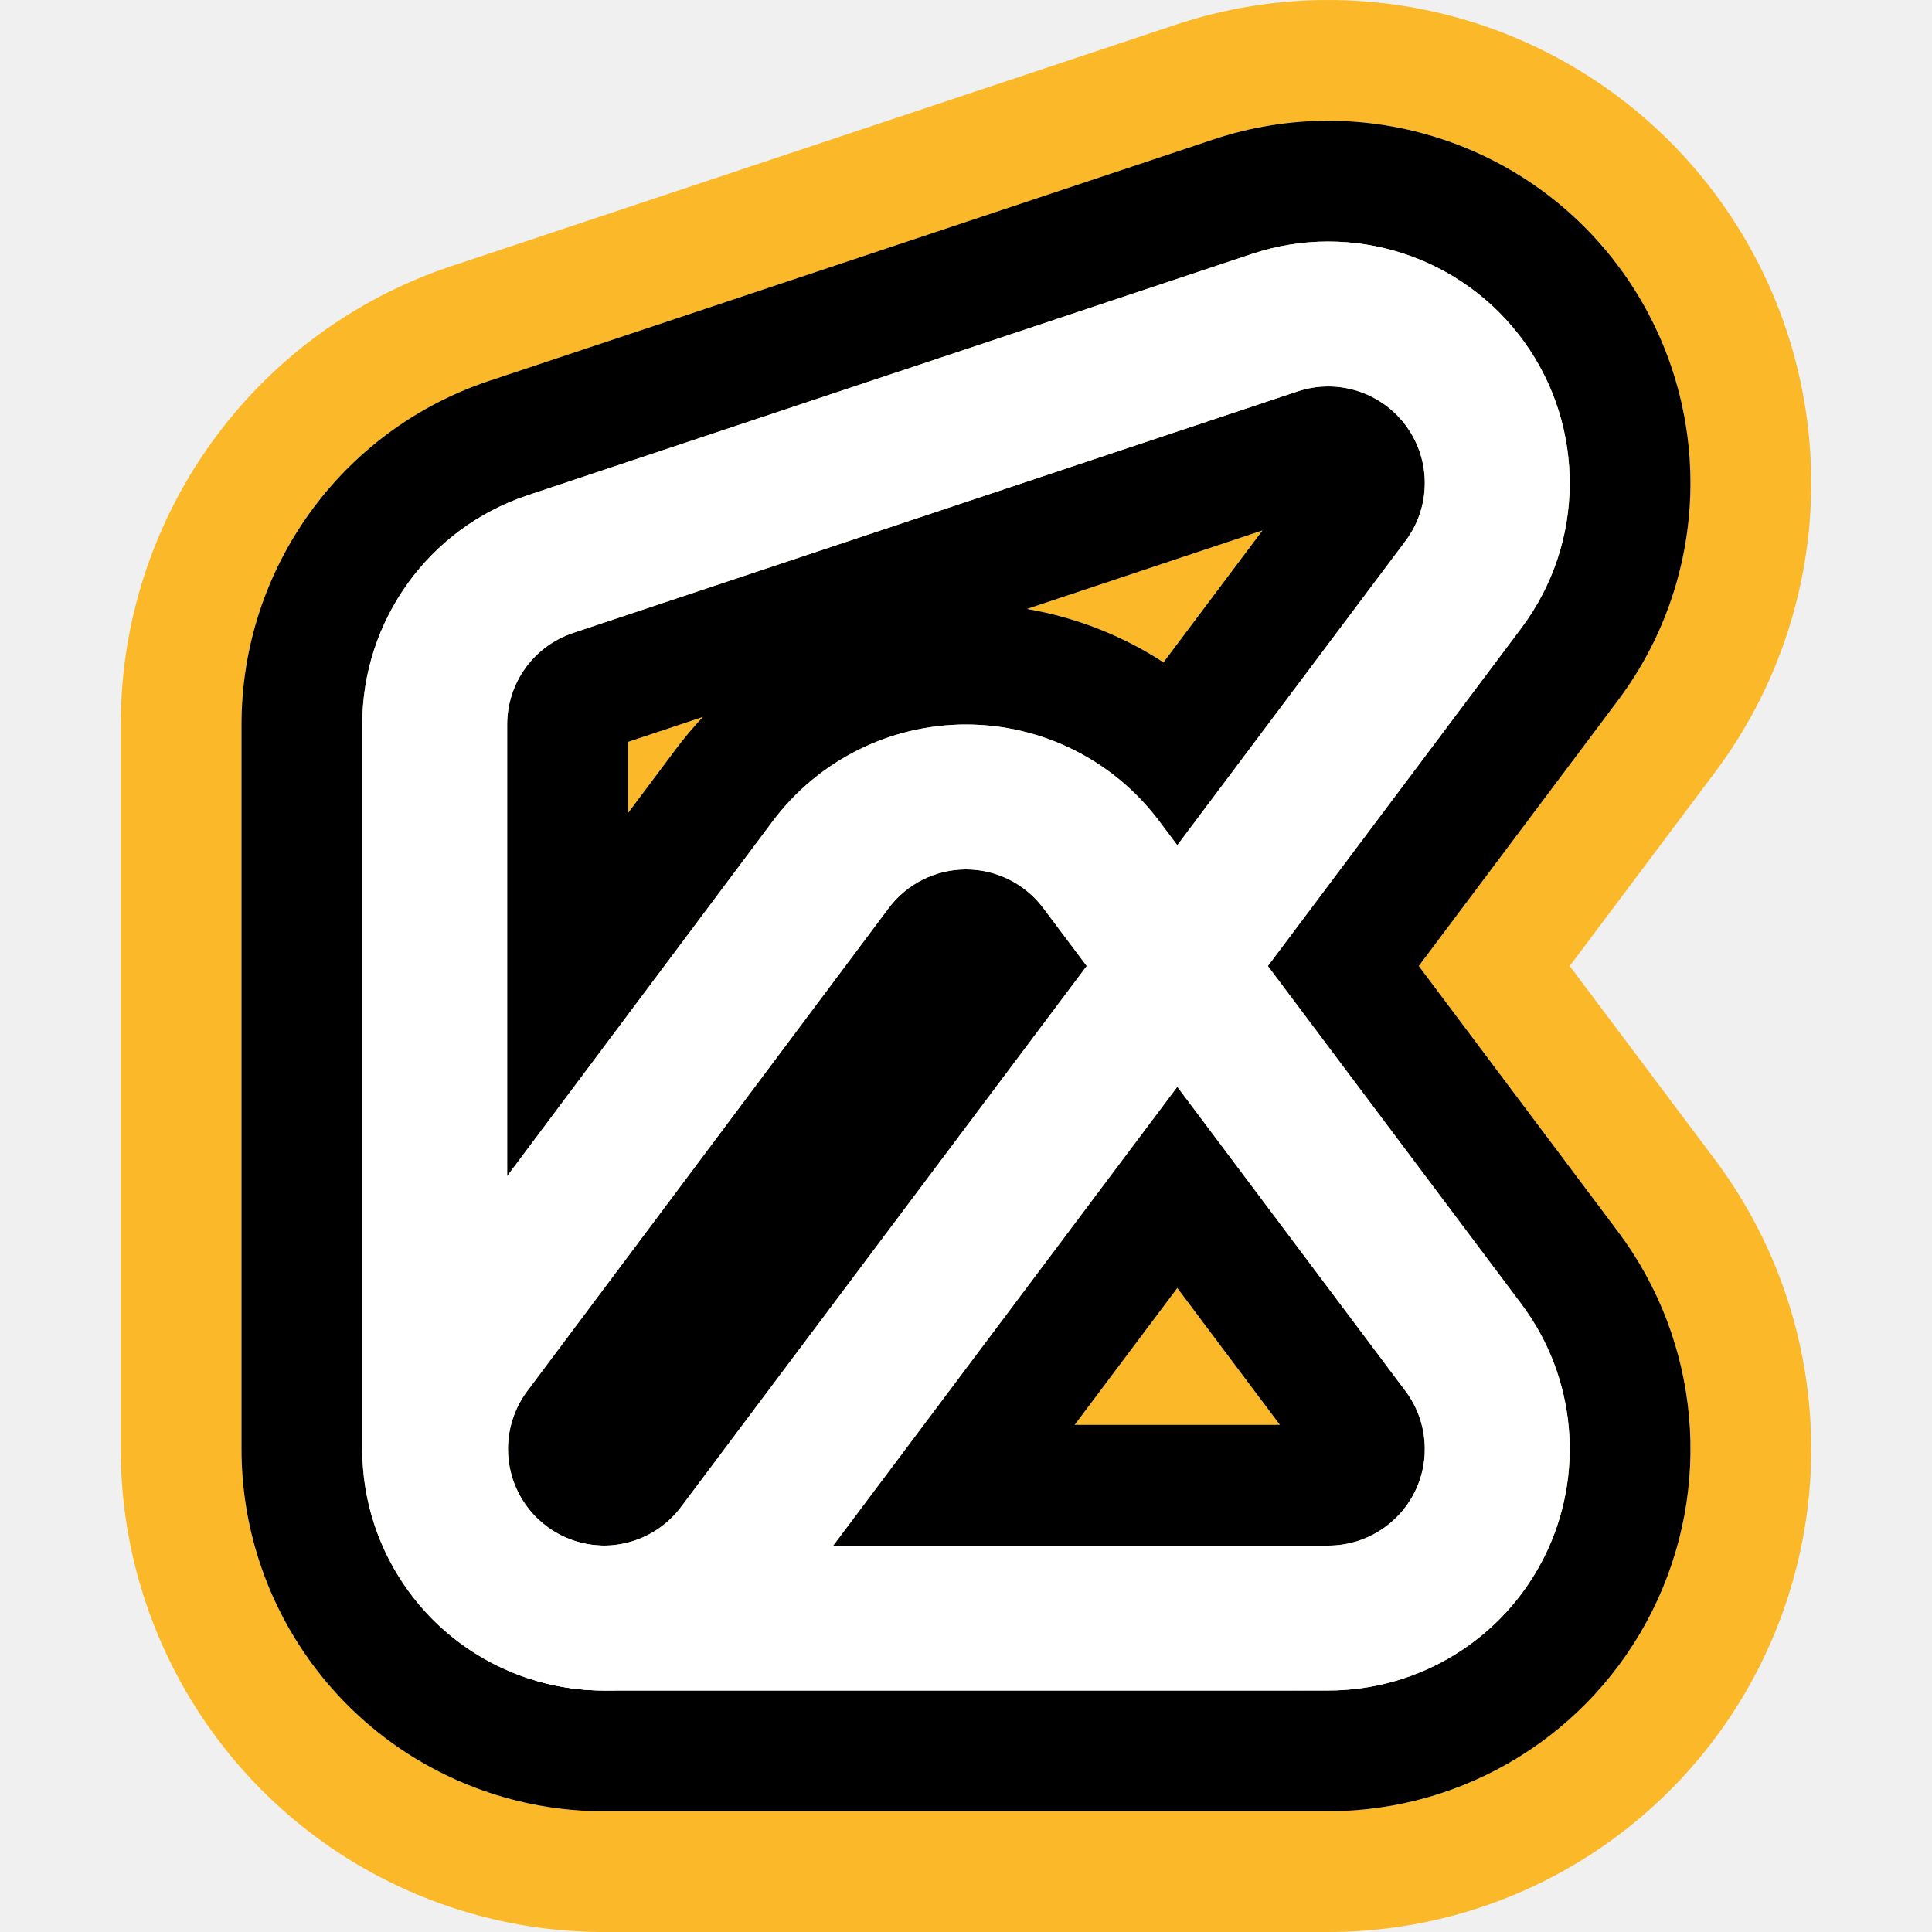
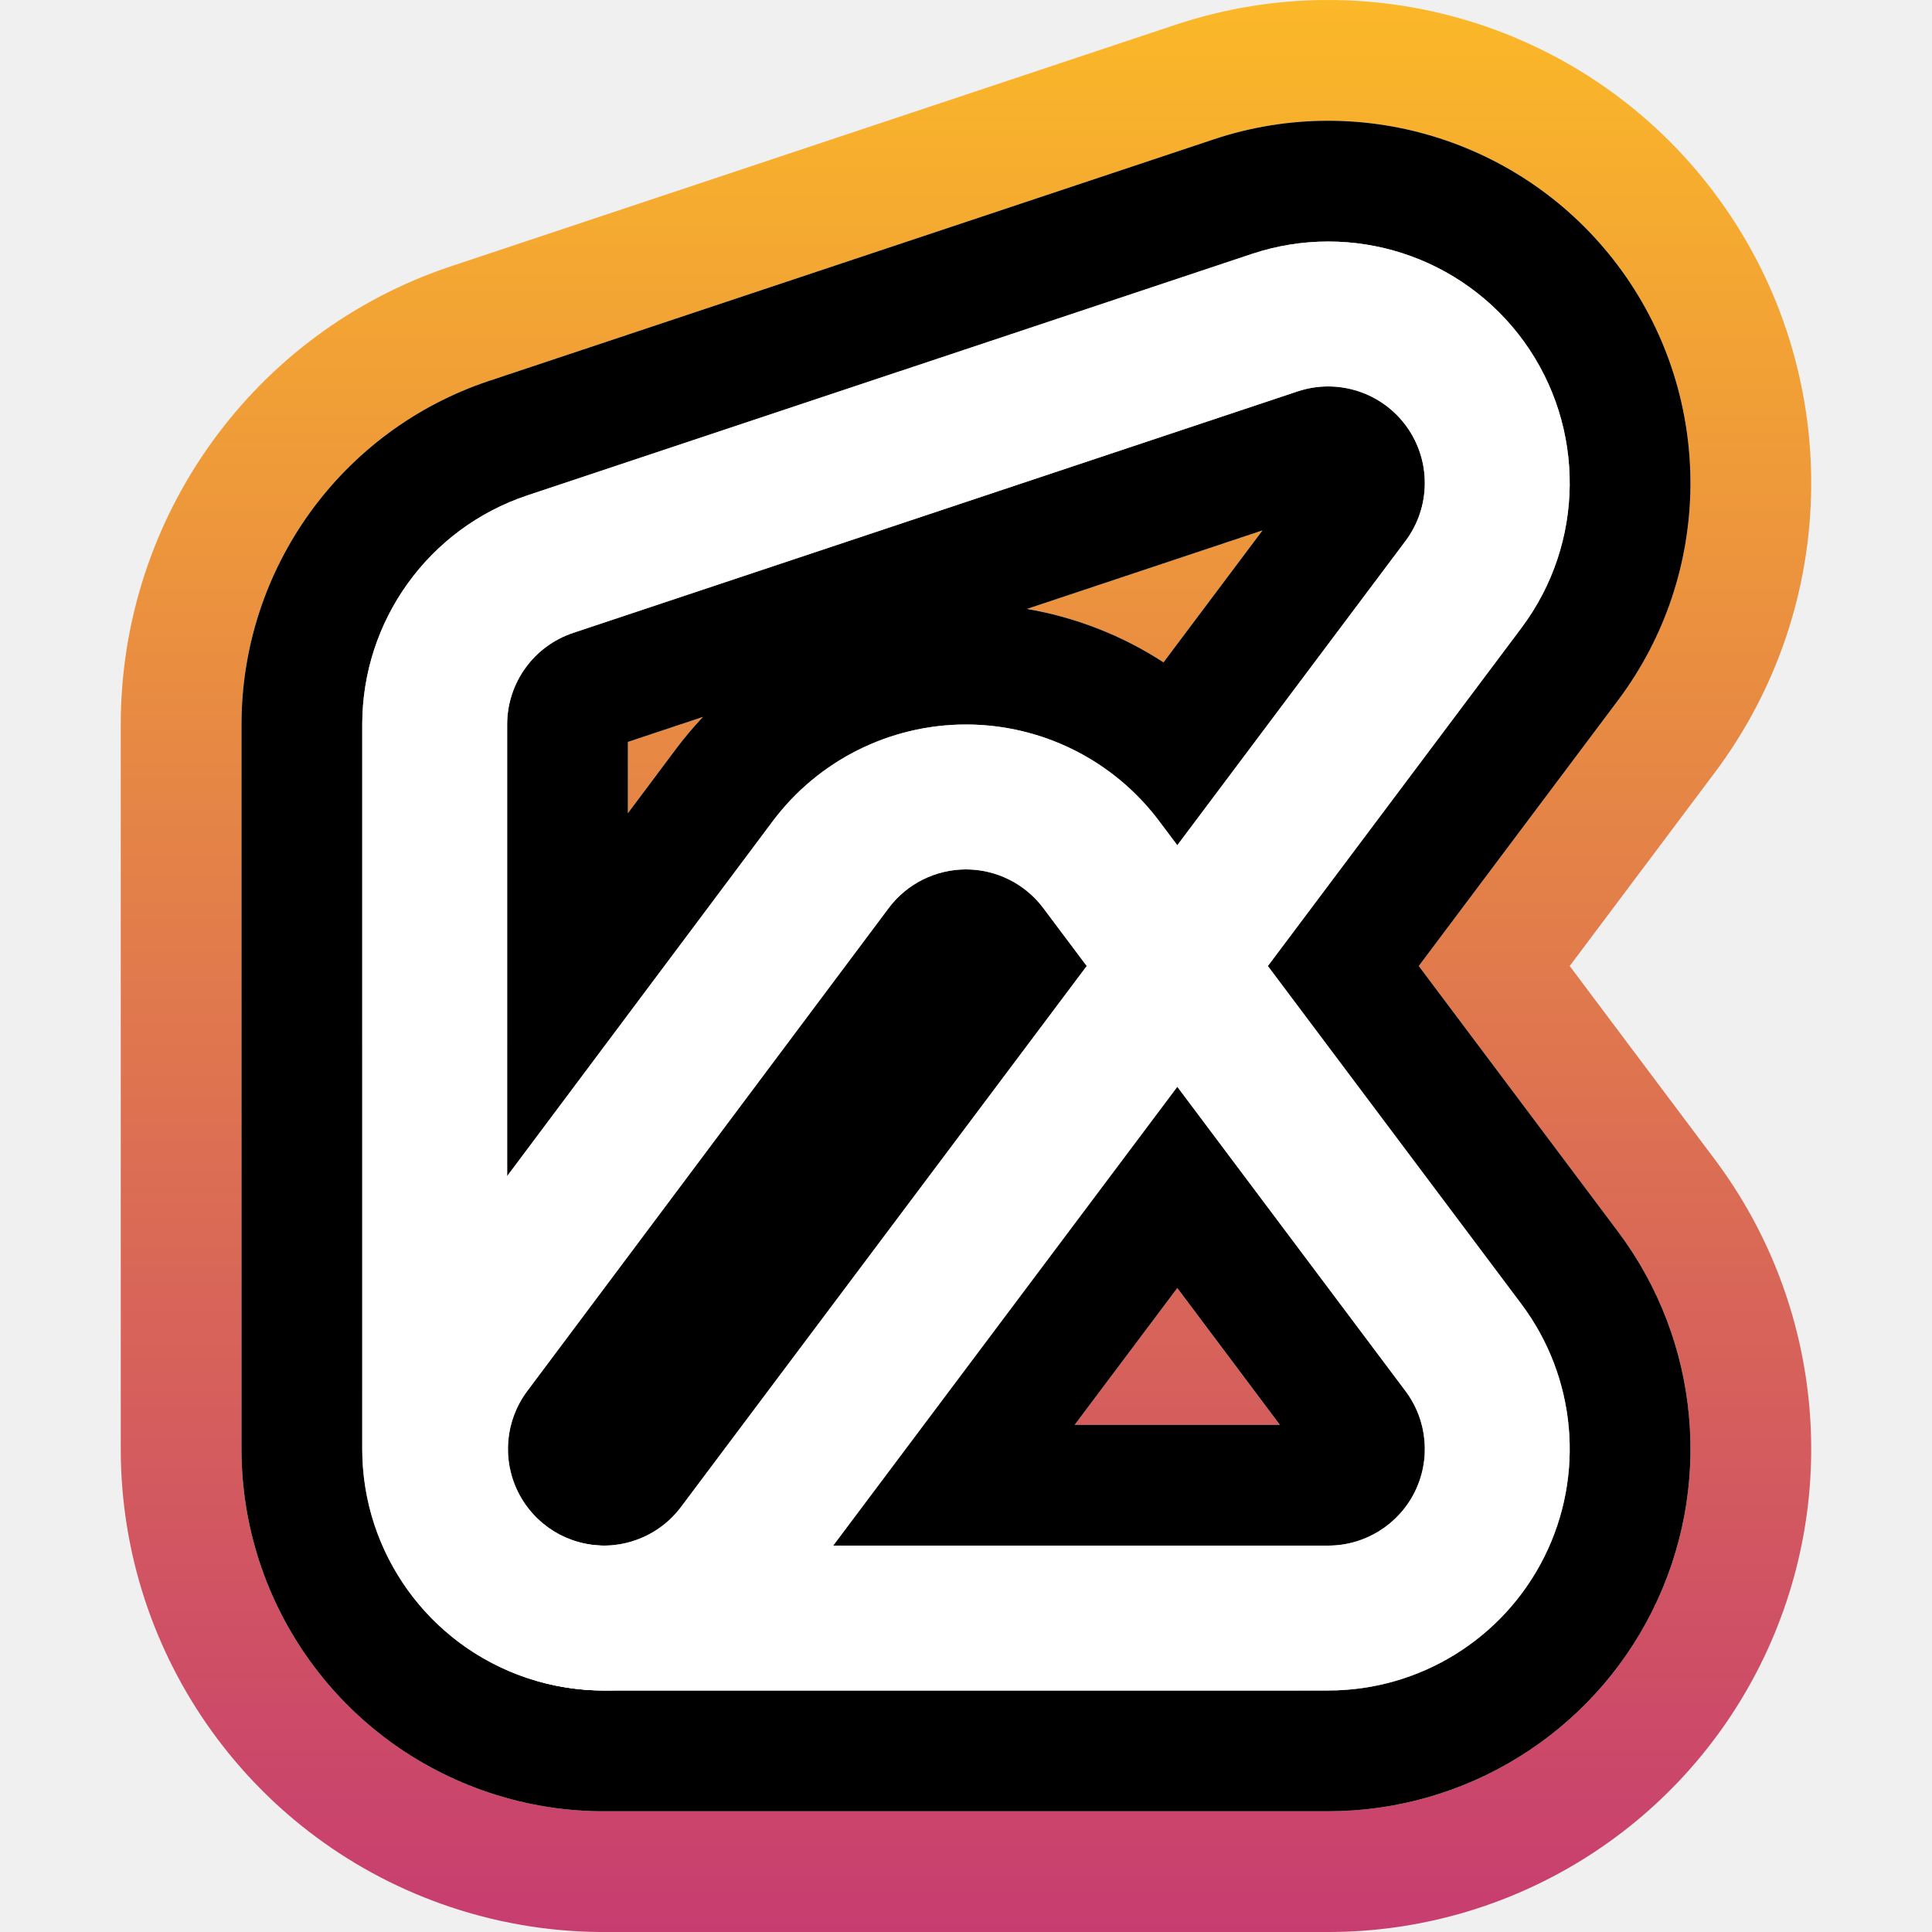
<svg xmlns="http://www.w3.org/2000/svg" width="48" height="48" viewBox="0 0 48 48" fill="none">
  <g clip-path="url(#clip0_1834_12)">
-     <path fill-rule="evenodd" clip-rule="evenodd" d="M15.018 41.4C14.423 41.4 13.842 41.301 13.294 41.117C13.287 41.114 13.279 41.112 13.271 41.109C11.954 40.658 10.836 39.705 10.191 38.417L12.321 37.351C12.671 38.043 13.281 38.588 14.047 38.844L14.051 38.846C14.368 38.952 14.691 39.001 15.009 39M12 32.159V36C12 36.48 12.114 36.938 12.319 37.346L12.321 37.351L10.191 38.417L10.191 38.416C9.809 37.652 9.62 36.824 9.62 36C9.62 34.856 9.984 33.717 10.697 32.765M30.857 18.857L34.919 13.44C35.549 12.601 35.56 11.449 34.946 10.597C34.333 9.746 33.236 9.392 32.24 9.724L24.564 12.282L16.518 14.965L14.651 15.587L14.241 15.723C13.261 16.05 12.6 16.967 12.6 18V18.431V18.433V20.204V20.205V29.22L19.196 20.405C19.266 20.312 19.338 20.221 19.413 20.132C20.548 18.786 22.224 18.001 23.996 18C24.678 18 25.346 18.116 25.975 18.335C26.335 18.46 26.682 18.62 27.012 18.811C27.042 18.829 27.072 18.846 27.102 18.864C27.159 18.899 27.215 18.935 27.272 18.971C27.854 19.35 28.372 19.831 28.799 20.4L29.25 21L30.857 18.857ZM13.399 41.782C13.3 41.755 13.201 41.725 13.102 41.692C11.571 41.181 10.352 40.094 9.652 38.721C9.648 38.712 9.643 38.703 9.639 38.694C9.227 37.876 9 36.958 9 36V18C9 15.418 10.652 13.125 13.102 12.308L31.102 6.309C33.281 5.582 35.651 6.169 37.238 7.753C37.464 7.979 37.675 8.226 37.867 8.492C39.209 10.355 39.356 12.793 38.317 14.78C38.169 15.063 37.996 15.338 37.799 15.6L31.499 24L37.799 32.4C39.163 34.218 39.382 36.651 38.366 38.683C37.349 40.716 35.272 42 32.999 42M35.249 24L40.199 17.4C42.266 14.645 42.556 10.993 41.054 7.984C40.839 7.554 40.588 7.137 40.3 6.738C37.999 3.544 33.888 2.218 30.154 3.462L12.154 9.462C8.479 10.687 6 14.127 6 18V36C6 36.005 6 36.011 6 36.017C6.007 39.561 8.087 42.738 11.26 44.186C11.549 44.318 11.847 44.436 12.154 44.538C12.272 44.577 12.39 44.614 12.509 44.648C13.364 44.895 14.236 45.009 15.098 45H32.999C36.408 45 39.525 43.074 41.049 40.025C42.574 36.976 42.245 33.327 40.199 30.6L35.249 24ZM38.999 24L42.599 19.2C45.749 15.001 45.803 9.242 42.734 4.984C39.665 0.726 34.184 -1.043 29.205 0.616L11.205 6.616C6.305 8.25 3 12.835 3 18V36C3 41.165 6.305 45.751 11.205 47.384C12.489 47.812 13.809 48.012 15.114 48H32.999C37.545 48 41.7 45.432 43.732 41.367C45.765 37.301 45.326 32.436 42.599 28.8L38.999 24ZM20.7 38.4H32.999C33.908 38.4 34.739 37.886 35.146 37.073C35.553 36.26 35.465 35.287 34.919 34.56L34.199 33.6M34.199 33.6L34.919 34.56L34.199 33.6ZM34.199 33.6L31.649 30.2L31.647 30.197L29.25 27L24.3 33.6L24.298 33.602L20.7 38.4M26.7 35.4H31.799L29.25 32L26.7 35.4ZM28.907 16.456L31.367 13.177L25.513 15.128C26.225 15.25 26.917 15.456 27.573 15.74C27.945 15.901 28.306 16.087 28.652 16.296C28.738 16.348 28.823 16.401 28.907 16.456ZM16.928 18.433C17.099 18.216 17.278 18.009 17.466 17.811L15.6 18.433V20.204L16.794 18.608C16.838 18.549 16.883 18.491 16.928 18.433ZM15.024 38.4H15.02C14.751 38.4 14.489 38.355 14.243 38.271C13.657 38.07 13.16 37.646 12.874 37.074C12.704 36.734 12.62 36.366 12.62 36C12.62 35.491 12.782 34.985 13.098 34.562L22.078 22.562C22.531 21.957 23.242 21.601 23.998 21.6C24.317 21.6 24.627 21.663 24.914 21.781C25.308 21.944 25.657 22.21 25.919 22.56L27 24L16.92 37.44C16.463 38.049 15.756 38.392 15.024 38.4Z" fill="#FBB828" />
+     <path fill-rule="evenodd" clip-rule="evenodd" d="M15.018 41.4C14.423 41.4 13.842 41.301 13.294 41.117C13.287 41.114 13.279 41.112 13.271 41.109C11.954 40.658 10.836 39.705 10.191 38.417L12.321 37.351C12.671 38.043 13.281 38.588 14.047 38.844L14.051 38.846C14.368 38.952 14.691 39.001 15.009 39M12 32.159V36C12 36.48 12.114 36.938 12.319 37.346L12.321 37.351L10.191 38.417L10.191 38.416C9.809 37.652 9.62 36.824 9.62 36C9.62 34.856 9.984 33.717 10.697 32.765M30.857 18.857L34.919 13.44C35.549 12.601 35.56 11.449 34.946 10.597C34.333 9.746 33.236 9.392 32.24 9.724L24.564 12.282L16.518 14.965L14.651 15.587L14.241 15.724C13.261 16.05 12.6 16.967 12.6 18V18.431V18.433V20.204V20.205V29.22L19.196 20.405C19.266 20.312 19.338 20.221 19.413 20.132C20.548 18.786 22.224 18.001 23.996 18C24.678 18 25.346 18.116 25.975 18.335C26.335 18.46 26.682 18.62 27.012 18.811C27.042 18.829 27.072 18.846 27.102 18.864C27.159 18.899 27.215 18.935 27.272 18.971C27.854 19.35 28.372 19.831 28.799 20.4L29.25 21L30.857 18.857ZM13.399 41.782C13.3 41.755 13.201 41.725 13.102 41.692C11.571 41.181 10.352 40.094 9.652 38.721C9.648 38.712 9.643 38.703 9.639 38.694C9.227 37.876 9 36.958 9 36V18C9 15.418 10.652 13.125 13.102 12.308L31.102 6.309C33.281 5.582 35.651 6.169 37.238 7.753C37.464 7.979 37.675 8.226 37.867 8.492C39.209 10.355 39.356 12.793 38.317 14.78C38.169 15.063 37.996 15.338 37.799 15.6L31.499 24L37.799 32.4C39.163 34.218 39.382 36.651 38.366 38.683C37.349 40.716 35.272 42 32.999 42M35.249 24L40.199 17.4C42.266 14.645 42.556 10.993 41.054 7.984C40.839 7.554 40.588 7.137 40.3 6.738C37.999 3.544 33.888 2.218 30.154 3.462L12.154 9.462C8.479 10.687 6 14.127 6 18V36C6 36.005 6 36.011 6 36.017C6.007 39.561 8.087 42.738 11.26 44.186C11.549 44.318 11.847 44.436 12.154 44.538C12.272 44.577 12.39 44.614 12.509 44.648C13.364 44.895 14.236 45.009 15.098 45H32.999C36.408 45 39.525 43.074 41.049 40.025C42.574 36.976 42.245 33.327 40.199 30.6L35.249 24ZM38.999 24L42.599 19.2C45.749 15.001 45.803 9.242 42.734 4.984C39.665 0.726 34.184 -1.043 29.205 0.616L11.205 6.616C6.305 8.25 3 12.835 3 18V36C3 41.165 6.305 45.751 11.205 47.384C12.489 47.812 13.809 48.012 15.114 48H32.999C37.545 48 41.7 45.432 43.732 41.367C45.765 37.301 45.326 32.436 42.599 28.8L38.999 24ZM20.7 38.4H32.999C33.908 38.4 34.739 37.886 35.146 37.073C35.553 36.26 35.465 35.287 34.919 34.56L34.199 33.6M34.199 33.6L34.919 34.56L34.199 33.6ZM34.199 33.6L31.649 30.2L31.647 30.197L29.25 27L24.3 33.6L24.298 33.602L20.7 38.4M26.7 35.4H31.799L29.25 32L26.7 35.4ZM28.907 16.456L31.367 13.177L25.513 15.128C26.225 15.25 26.917 15.456 27.573 15.74C27.945 15.901 28.306 16.087 28.652 16.296C28.738 16.348 28.823 16.401 28.907 16.456ZM16.928 18.433C17.099 18.216 17.278 18.009 17.466 17.811L15.6 18.433V20.204L16.794 18.608C16.838 18.549 16.883 18.491 16.928 18.433ZM15.024 38.4H15.02C14.751 38.4 14.489 38.355 14.243 38.271C13.657 38.07 13.16 37.646 12.874 37.074C12.704 36.734 12.62 36.366 12.62 36C12.62 35.491 12.782 34.985 13.098 34.562L22.078 22.562C22.531 21.957 23.242 21.601 23.998 21.6C24.317 21.6 24.627 21.663 24.914 21.781C25.308 21.944 25.657 22.21 25.919 22.56L27 24L16.92 37.44C16.463 38.049 15.756 38.392 15.024 38.4Z" fill="url(#paint0_linear_1834_12)" />
    <path fill-rule="evenodd" clip-rule="evenodd" d="M24.914 21.781C24.627 21.663 24.317 21.6 23.998 21.6C23.242 21.601 22.531 21.957 22.078 22.562L13.098 34.562C12.782 34.985 12.62 35.491 12.62 36C12.62 36.366 12.704 36.734 12.874 37.074C13.16 37.647 13.657 38.07 14.243 38.271C14.489 38.355 14.751 38.4 15.02 38.4H15.024C15.756 38.392 16.463 38.049 16.92 37.44L27 24L25.919 22.56C25.657 22.21 25.308 21.944 24.914 21.781ZM20.7 38.4H32.999C33.908 38.4 34.739 37.886 35.146 37.073C35.553 36.26 35.465 35.287 34.919 34.56L29.25 27L20.7 38.4ZM26.7 35.4H31.799L29.25 32L26.7 35.4ZM37.799 32.4C39.163 34.218 39.382 36.651 38.366 38.683C37.349 40.716 35.272 42 32.999 42H15.065C15.05 42 15.035 42 15.02 42C14.38 42.002 13.733 41.902 13.102 41.692C11.562 41.178 10.336 40.081 9.639 38.694C9.227 37.876 9 36.958 9 36V18C9 15.418 10.652 13.125 13.102 12.308L31.102 6.309C33.592 5.479 36.332 6.363 37.867 8.492C39.401 10.621 39.374 13.501 37.799 15.6L31.499 24L37.799 32.4ZM35.249 24L40.199 30.6C42.245 33.327 42.574 36.976 41.049 40.025C39.525 43.074 36.408 45 32.999 45H15.098C14.117 45.011 13.122 44.861 12.154 44.538C8.479 43.313 6 39.874 6 36V18C6 14.127 8.479 10.687 12.154 9.462L30.154 3.462C33.888 2.218 37.999 3.545 40.3 6.738C42.602 9.932 42.561 14.251 40.199 17.4L35.249 24ZM34.919 13.441C35.549 12.601 35.56 11.449 34.946 10.597C34.333 9.746 33.236 9.392 32.24 9.724L14.241 15.724C13.261 16.05 12.6 16.967 12.6 18V29.22L19.196 20.405C20.328 18.893 22.107 18.001 23.996 18C25.105 18 26.177 18.306 27.102 18.864C27.753 19.258 28.331 19.776 28.799 20.4L29.25 21L34.919 13.441ZM28.907 16.456L31.367 13.177L25.513 15.129C26.728 15.336 27.883 15.79 28.907 16.456ZM15.6 20.204L16.794 18.608C17.004 18.328 17.228 18.062 17.466 17.811L15.6 18.433V20.204Z" fill="black" />
    <path fill-rule="evenodd" clip-rule="evenodd" d="M28.799 20.4C27.666 18.889 25.886 17.999 23.996 18C22.107 18.002 20.328 18.893 19.196 20.406L10.216 32.405C8.855 34.224 8.638 36.655 9.655 38.686C10.672 40.717 12.749 42 15.02 42H32.999C35.272 42 37.349 40.716 38.366 38.683C39.382 36.651 39.163 34.218 37.799 32.4L28.799 20.4ZM25.92 22.56C25.466 21.956 24.754 21.6 23.998 21.6C23.242 21.601 22.531 21.957 22.078 22.562L13.098 34.562C12.554 35.29 12.467 36.262 12.874 37.075C13.281 37.887 14.111 38.4 15.02 38.4H32.999C33.908 38.4 34.739 37.886 35.146 37.073C35.553 36.26 35.465 35.287 34.919 34.56L25.92 22.56Z" fill="white" />
    <path fill-rule="evenodd" clip-rule="evenodd" d="M37.799 15.601C39.374 13.501 39.401 10.621 37.867 8.492C36.332 6.363 33.592 5.479 31.102 6.309L13.102 12.308C10.652 13.125 9 15.418 9 18V36C9 38.583 10.652 40.875 13.102 41.692C15.553 42.509 18.25 41.666 19.8 39.6L37.799 15.601ZM34.919 13.441C35.549 12.601 35.56 11.449 34.946 10.597C34.333 9.746 33.236 9.392 32.24 9.724L14.241 15.724C13.261 16.05 12.6 16.967 12.6 18V36C12.6 37.033 13.261 37.95 14.241 38.277C15.221 38.603 16.3 38.266 16.92 37.44L34.919 13.441Z" fill="white" />
  </g>
  <defs>
+     <linearGradient id="paint0_linear_1834_12" x1="24" y1="48" x2="24" y2="-0" gradientUnits="userSpaceOnUse">
+       <stop stop-color="#C73D70" />
+       <stop offset="1" stop-color="#FBB828" />
+     </linearGradient>
    <clipPath id="clip0_1834_12">
      <rect width="43.317" height="47.999" fill="white" transform="translate(2 0.000732422)" />
    </clipPath>
  </defs>
</svg>
